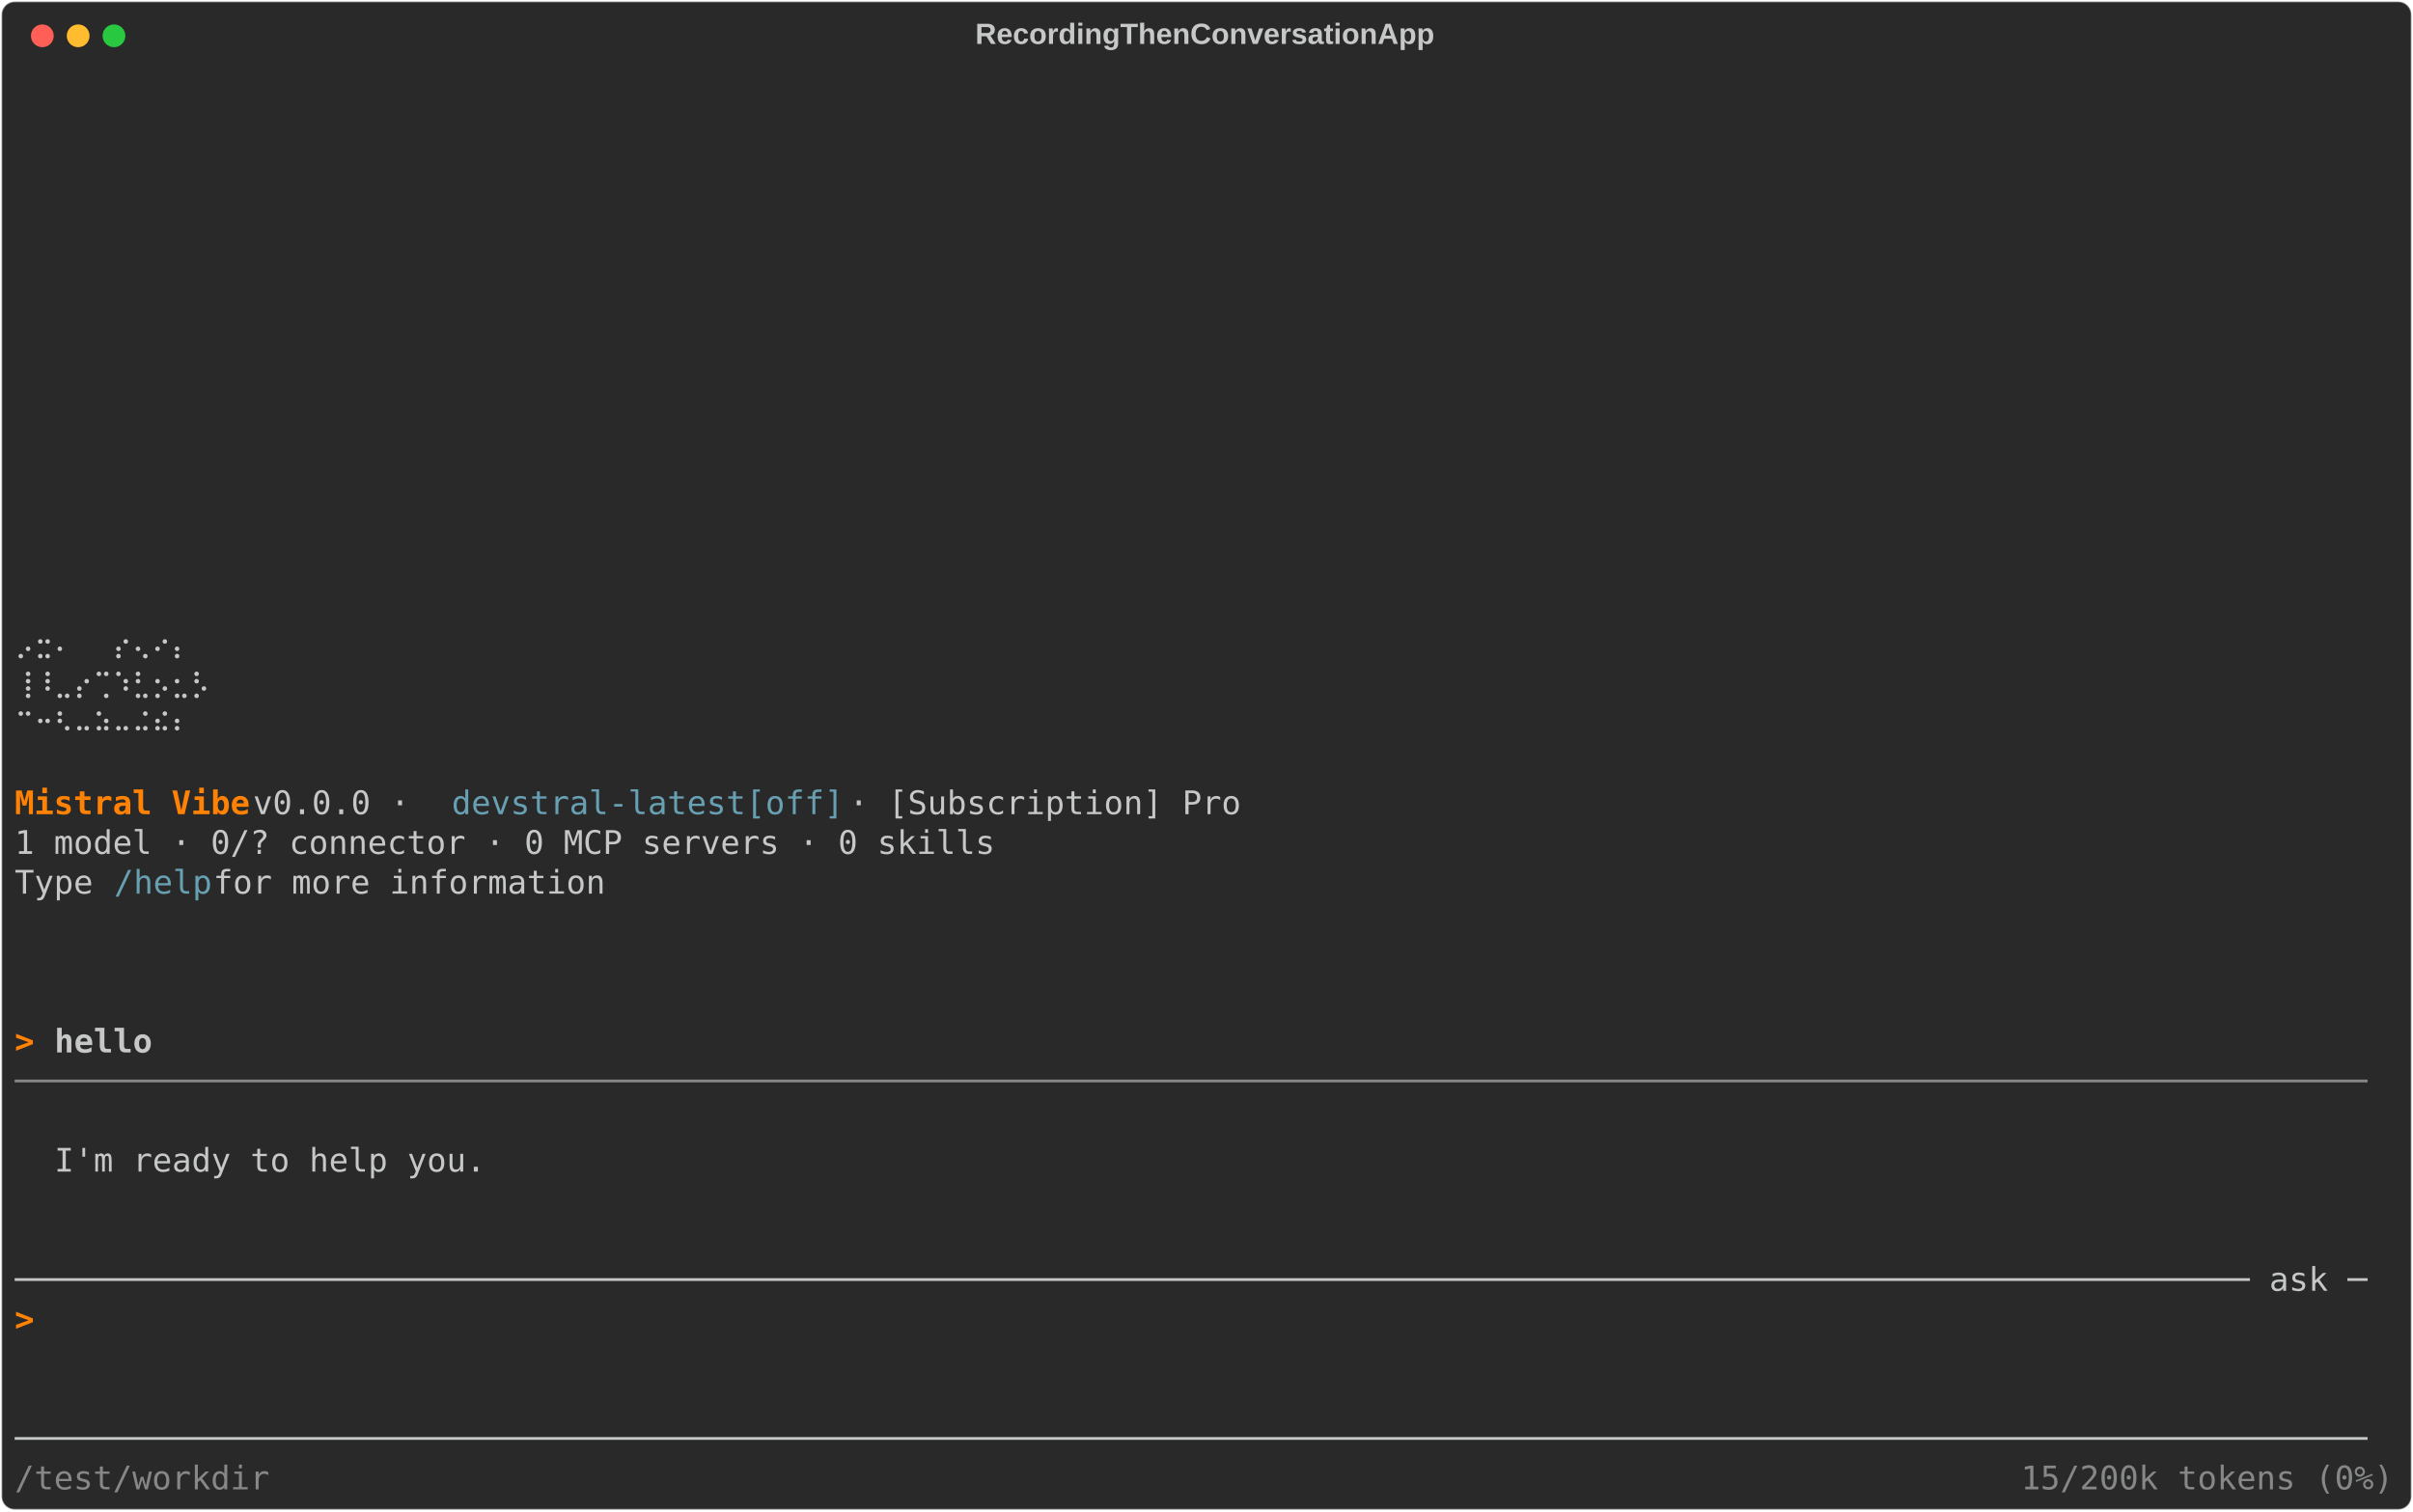
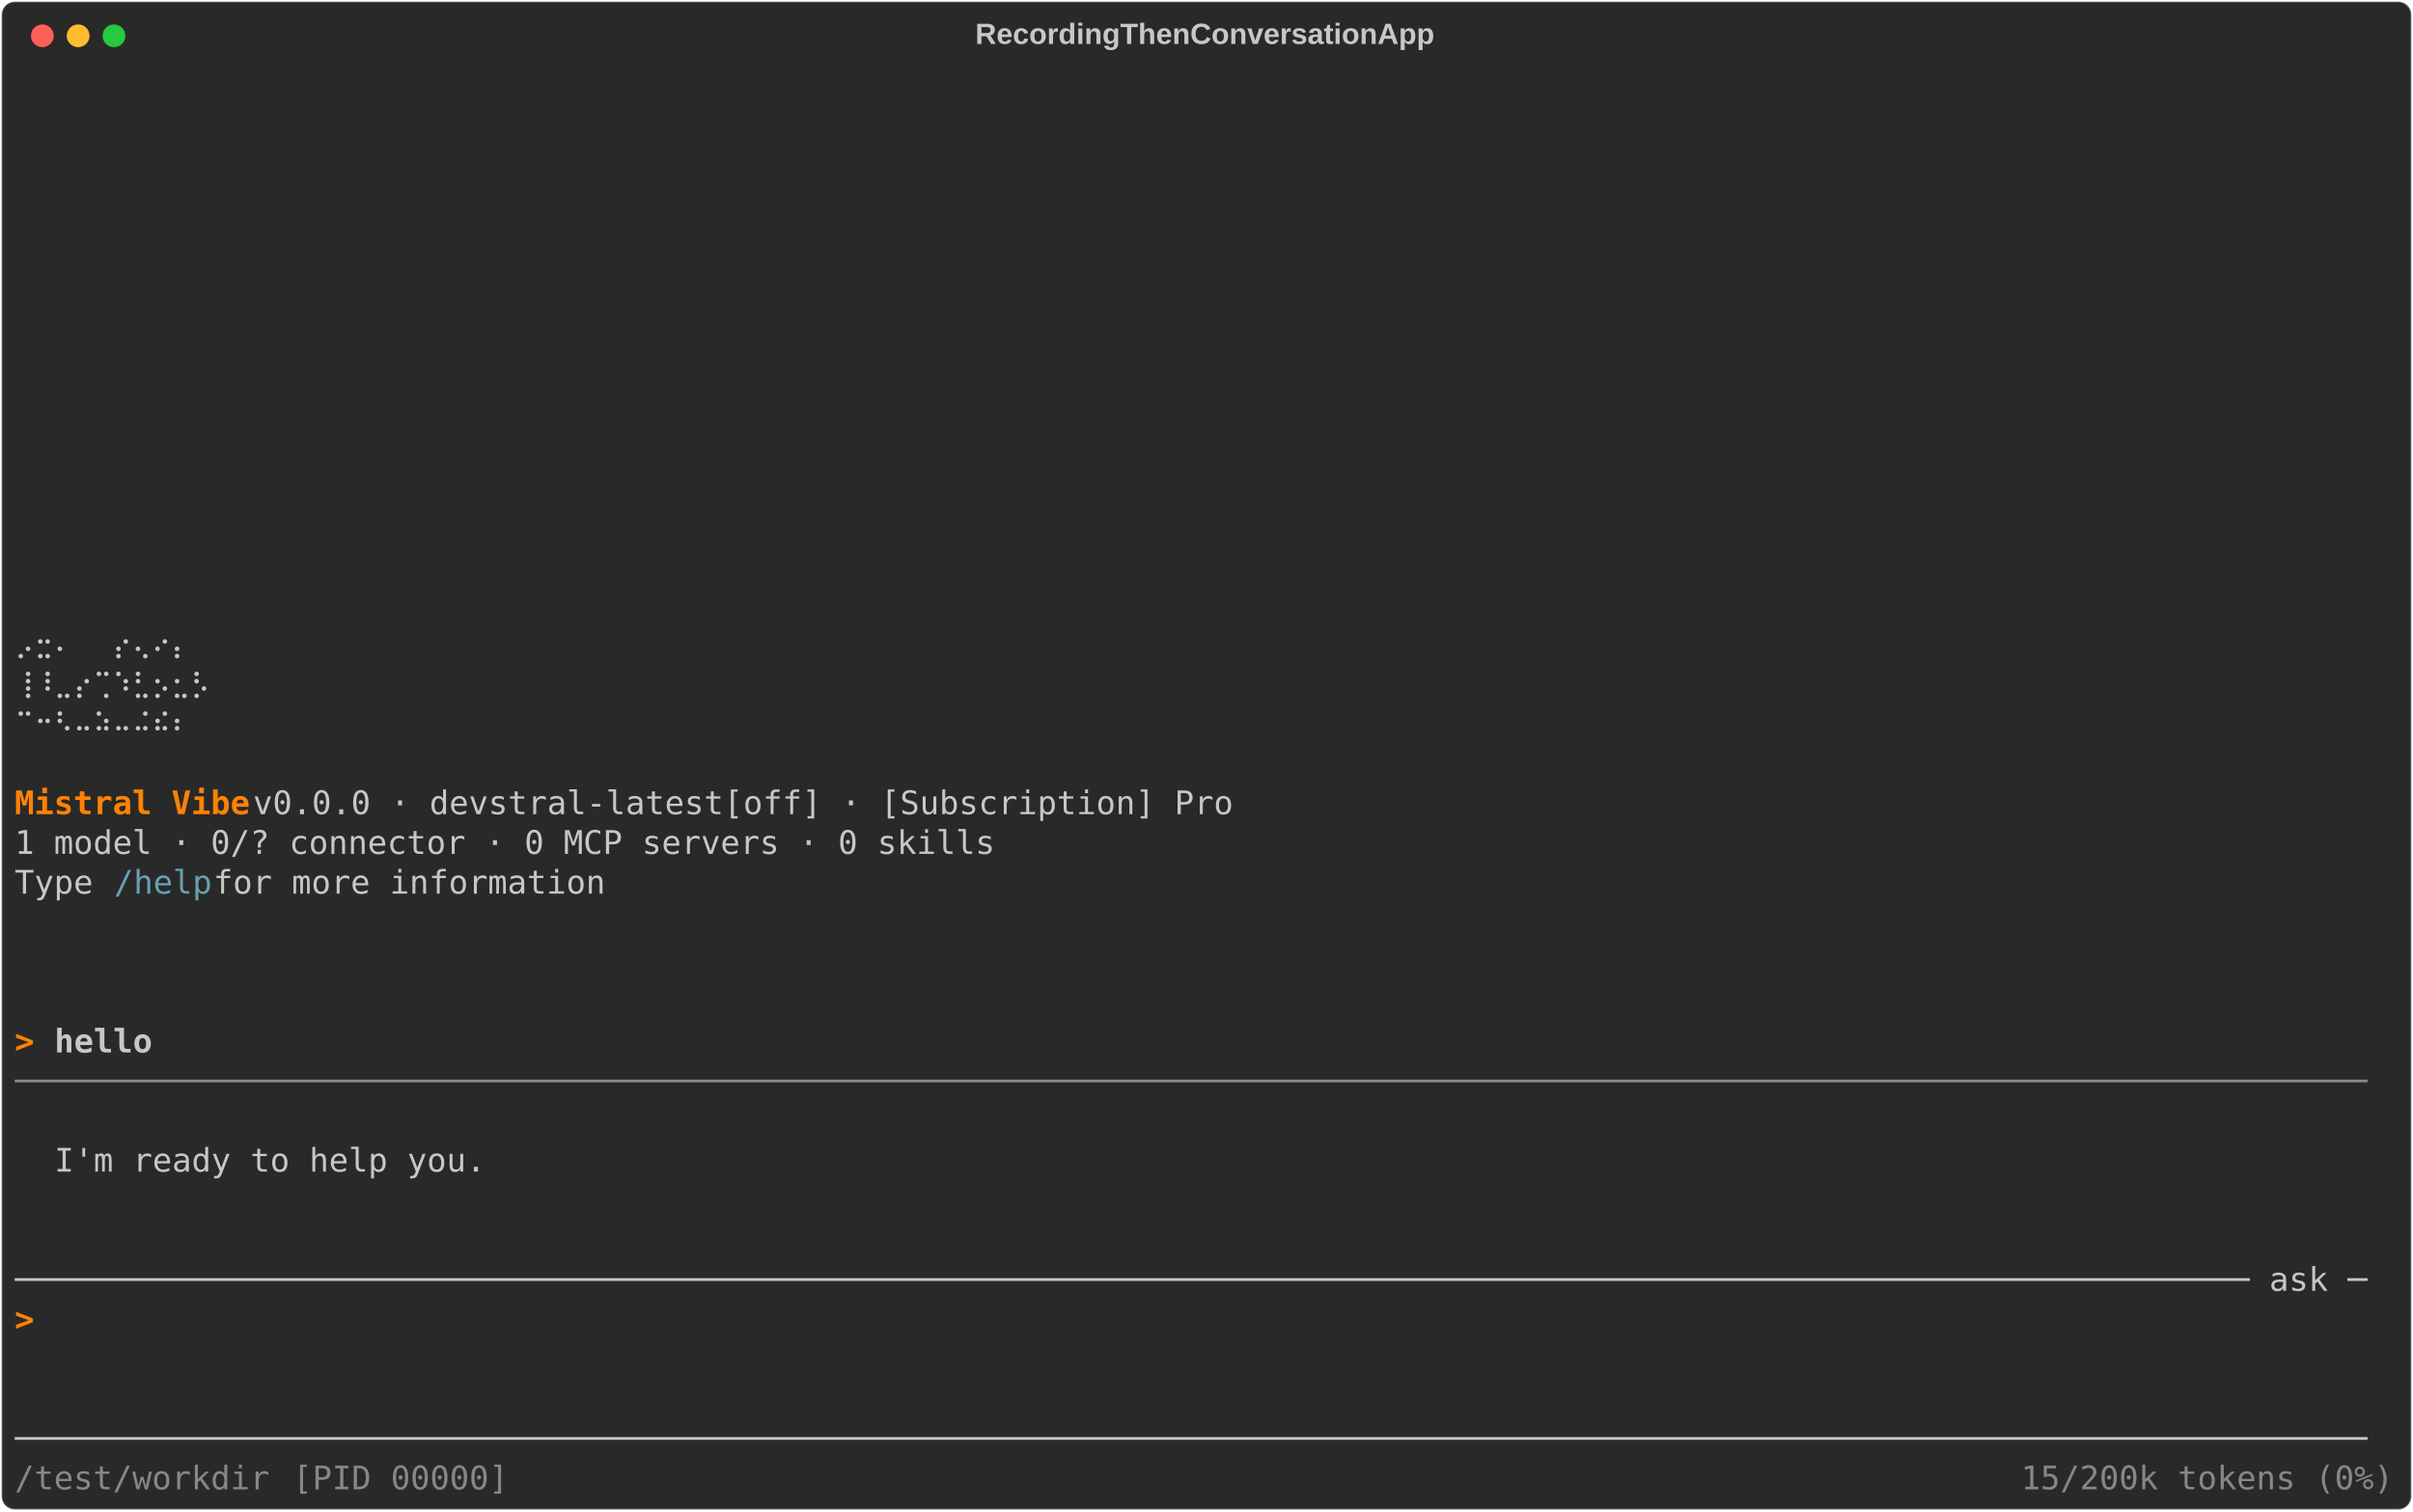
<svg xmlns="http://www.w3.org/2000/svg" class="rich-terminal" viewBox="0 0 1482 928.4">
  <style>

    @font-face {
        font-family: "Fira Code";
        src: local("FiraCode-Regular"),
                url("https://cdnjs.cloudflare.com/ajax/libs/firacode/6.2.0/woff2/FiraCode-Regular.woff2") format("woff2"),
                url("https://cdnjs.cloudflare.com/ajax/libs/firacode/6.2.0/woff/FiraCode-Regular.woff") format("woff");
        font-style: normal;
        font-weight: 400;
    }
    @font-face {
        font-family: "Fira Code";
        src: local("FiraCode-Bold"),
                url("https://cdnjs.cloudflare.com/ajax/libs/firacode/6.2.0/woff2/FiraCode-Bold.woff2") format("woff2"),
                url("https://cdnjs.cloudflare.com/ajax/libs/firacode/6.2.0/woff/FiraCode-Bold.woff") format("woff");
        font-style: bold;
        font-weight: 700;
    }

    .terminal-matrix {
        font-family: Fira Code, monospace;
        font-size: 20px;
        line-height: 24.4px;
        font-variant-east-asian: full-width;
    }

    .terminal-title {
        font-size: 18px;
        font-weight: bold;
        font-family: arial;
    }

    .terminal-r1 { fill: #c5c8c6 }
.terminal-r2 { fill: #ff8205;font-weight: bold }
.terminal-r3 { fill: #68a0b3 }
.terminal-r4 { fill: #c5c8c6;font-weight: bold }
.terminal-r5 { fill: #868887 }
    </style>
  <defs>
    <clipPath id="terminal-clip-terminal">
      <rect x="0" y="0" width="1463.0" height="877.4" />
    </clipPath>
    <clipPath id="terminal-line-0">
      <rect x="0" y="1.5" width="1464" height="24.65" />
    </clipPath>
    <clipPath id="terminal-line-1">
      <rect x="0" y="25.9" width="1464" height="24.65" />
    </clipPath>
    <clipPath id="terminal-line-2">
      <rect x="0" y="50.3" width="1464" height="24.65" />
    </clipPath>
    <clipPath id="terminal-line-3">
      <rect x="0" y="74.7" width="1464" height="24.65" />
    </clipPath>
    <clipPath id="terminal-line-4">
      <rect x="0" y="99.1" width="1464" height="24.65" />
    </clipPath>
    <clipPath id="terminal-line-5">
      <rect x="0" y="123.5" width="1464" height="24.65" />
    </clipPath>
    <clipPath id="terminal-line-6">
      <rect x="0" y="147.9" width="1464" height="24.65" />
    </clipPath>
    <clipPath id="terminal-line-7">
      <rect x="0" y="172.3" width="1464" height="24.65" />
    </clipPath>
    <clipPath id="terminal-line-8">
      <rect x="0" y="196.7" width="1464" height="24.65" />
    </clipPath>
    <clipPath id="terminal-line-9">
      <rect x="0" y="221.1" width="1464" height="24.65" />
    </clipPath>
    <clipPath id="terminal-line-10">
      <rect x="0" y="245.5" width="1464" height="24.65" />
    </clipPath>
    <clipPath id="terminal-line-11">
      <rect x="0" y="269.9" width="1464" height="24.65" />
    </clipPath>
    <clipPath id="terminal-line-12">
      <rect x="0" y="294.3" width="1464" height="24.65" />
    </clipPath>
    <clipPath id="terminal-line-13">
      <rect x="0" y="318.7" width="1464" height="24.65" />
    </clipPath>
    <clipPath id="terminal-line-14">
      <rect x="0" y="343.1" width="1464" height="24.65" />
    </clipPath>
    <clipPath id="terminal-line-15">
      <rect x="0" y="367.5" width="1464" height="24.65" />
    </clipPath>
    <clipPath id="terminal-line-16">
      <rect x="0" y="391.9" width="1464" height="24.65" />
    </clipPath>
    <clipPath id="terminal-line-17">
      <rect x="0" y="416.3" width="1464" height="24.65" />
    </clipPath>
    <clipPath id="terminal-line-18">
      <rect x="0" y="440.7" width="1464" height="24.65" />
    </clipPath>
    <clipPath id="terminal-line-19">
      <rect x="0" y="465.1" width="1464" height="24.65" />
    </clipPath>
    <clipPath id="terminal-line-20">
      <rect x="0" y="489.5" width="1464" height="24.65" />
    </clipPath>
    <clipPath id="terminal-line-21">
      <rect x="0" y="513.9" width="1464" height="24.65" />
    </clipPath>
    <clipPath id="terminal-line-22">
      <rect x="0" y="538.3" width="1464" height="24.65" />
    </clipPath>
    <clipPath id="terminal-line-23">
      <rect x="0" y="562.7" width="1464" height="24.65" />
    </clipPath>
    <clipPath id="terminal-line-24">
      <rect x="0" y="587.1" width="1464" height="24.65" />
    </clipPath>
    <clipPath id="terminal-line-25">
      <rect x="0" y="611.5" width="1464" height="24.65" />
    </clipPath>
    <clipPath id="terminal-line-26">
      <rect x="0" y="635.9" width="1464" height="24.65" />
    </clipPath>
    <clipPath id="terminal-line-27">
      <rect x="0" y="660.3" width="1464" height="24.65" />
    </clipPath>
    <clipPath id="terminal-line-28">
      <rect x="0" y="684.7" width="1464" height="24.65" />
    </clipPath>
    <clipPath id="terminal-line-29">
      <rect x="0" y="709.1" width="1464" height="24.65" />
    </clipPath>
    <clipPath id="terminal-line-30">
      <rect x="0" y="733.5" width="1464" height="24.65" />
    </clipPath>
    <clipPath id="terminal-line-31">
      <rect x="0" y="757.9" width="1464" height="24.65" />
    </clipPath>
    <clipPath id="terminal-line-32">
      <rect x="0" y="782.3" width="1464" height="24.65" />
    </clipPath>
    <clipPath id="terminal-line-33">
      <rect x="0" y="806.7" width="1464" height="24.65" />
    </clipPath>
    <clipPath id="terminal-line-34">
      <rect x="0" y="831.1" width="1464" height="24.65" />
    </clipPath>
  </defs>
  <rect fill="#292929" stroke="rgba(255,255,255,0.35)" stroke-width="1" x="1" y="1" width="1480" height="926.4" rx="8" />
  <text class="terminal-title" fill="#c5c8c6" text-anchor="middle" x="740" y="27">RecordingThenConversationApp</text>
  <g transform="translate(26,22)">
    <circle cx="0" cy="0" r="7" fill="#ff5f57" />
    <circle cx="22" cy="0" r="7" fill="#febc2e" />
    <circle cx="44" cy="0" r="7" fill="#28c840" />
  </g>
  <g transform="translate(9, 41)" clip-path="url(#terminal-clip-terminal)">
    <g class="terminal-matrix">
      <text class="terminal-r1" x="1464" y="20" textLength="12.2" clip-path="url(#terminal-line-0)">
</text>
      <text class="terminal-r1" x="1464" y="44.4" textLength="12.2" clip-path="url(#terminal-line-1)">
</text>
      <text class="terminal-r1" x="1464" y="68.8" textLength="12.2" clip-path="url(#terminal-line-2)">
</text>
      <text class="terminal-r1" x="1464" y="93.2" textLength="12.2" clip-path="url(#terminal-line-3)">
</text>
      <text class="terminal-r1" x="1464" y="117.6" textLength="12.2" clip-path="url(#terminal-line-4)">
</text>
      <text class="terminal-r1" x="1464" y="142" textLength="12.2" clip-path="url(#terminal-line-5)">
</text>
      <text class="terminal-r1" x="1464" y="166.4" textLength="12.2" clip-path="url(#terminal-line-6)">
</text>
      <text class="terminal-r1" x="1464" y="190.8" textLength="12.2" clip-path="url(#terminal-line-7)">
</text>
      <text class="terminal-r1" x="1464" y="215.2" textLength="12.2" clip-path="url(#terminal-line-8)">
</text>
      <text class="terminal-r1" x="1464" y="239.6" textLength="12.2" clip-path="url(#terminal-line-9)">
</text>
      <text class="terminal-r1" x="1464" y="264" textLength="12.2" clip-path="url(#terminal-line-10)">
</text>
      <text class="terminal-r1" x="1464" y="288.4" textLength="12.2" clip-path="url(#terminal-line-11)">
</text>
      <text class="terminal-r1" x="1464" y="312.8" textLength="12.2" clip-path="url(#terminal-line-12)">
</text>
      <text class="terminal-r1" x="1464" y="337.2" textLength="12.2" clip-path="url(#terminal-line-13)">
</text>
      <text class="terminal-r1" x="0" y="361.6" textLength="134.2" clip-path="url(#terminal-line-14)">  ⡠⣒⠄  ⡔⢄⠔⡄</text>
      <text class="terminal-r1" x="1464" y="361.6" textLength="12.2" clip-path="url(#terminal-line-14)">
</text>
      <text class="terminal-r1" x="0" y="386" textLength="134.2" clip-path="url(#terminal-line-15)"> ⢸⠸⣀⡔⢉⠱⣃⡢⣂⡣</text>
      <text class="terminal-r1" x="1464" y="386" textLength="12.2" clip-path="url(#terminal-line-15)">
</text>
      <text class="terminal-r1" x="0" y="410.4" textLength="134.2" clip-path="url(#terminal-line-16)">  ⠉⠒⠣⠤⠵⠤⠬⠮⠆</text>
      <text class="terminal-r1" x="1464" y="410.4" textLength="12.2" clip-path="url(#terminal-line-16)">
</text>
      <text class="terminal-r1" x="1464" y="434.8" textLength="12.2" clip-path="url(#terminal-line-17)">
</text>
      <text class="terminal-r2" x="0" y="459.2" textLength="146.4" clip-path="url(#terminal-line-18)">Mistral Vibe</text>
-       <text class="terminal-r1" x="146.4" y="459.2" textLength="122" clip-path="url(#terminal-line-18)"> v0.0.0 · </text>
-       <text class="terminal-r3" x="268.4" y="459.2" textLength="244" clip-path="url(#terminal-line-18)">devstral-latest[off]</text>
-       <text class="terminal-r1" x="512.4" y="459.2" textLength="256.2" clip-path="url(#terminal-line-18)"> · [Subscription] Pro</text>
+       <text class="terminal-r1" x="146.4" y="459.2" textLength="622.2" clip-path="url(#terminal-line-18)"> v0.0.0 · devstral-latest[off] · [Subscription] Pro</text>
      <text class="terminal-r1" x="1464" y="459.2" textLength="12.2" clip-path="url(#terminal-line-18)">
</text>
      <text class="terminal-r1" x="0" y="483.6" textLength="610" clip-path="url(#terminal-line-19)">1 model · 0/? connector · 0 MCP servers · 0 skills</text>
      <text class="terminal-r1" x="1464" y="483.6" textLength="12.2" clip-path="url(#terminal-line-19)">
</text>
      <text class="terminal-r1" x="0" y="508" textLength="61" clip-path="url(#terminal-line-20)">Type </text>
      <text class="terminal-r3" x="61" y="508" textLength="61" clip-path="url(#terminal-line-20)">/help</text>
      <text class="terminal-r1" x="122" y="508" textLength="256.2" clip-path="url(#terminal-line-20)"> for more information</text>
      <text class="terminal-r1" x="1464" y="508" textLength="12.2" clip-path="url(#terminal-line-20)">
</text>
      <text class="terminal-r1" x="1464" y="532.4" textLength="12.2" clip-path="url(#terminal-line-21)">
</text>
      <text class="terminal-r1" x="1464" y="556.8" textLength="12.2" clip-path="url(#terminal-line-22)">
</text>
      <text class="terminal-r1" x="1464" y="581.2" textLength="12.2" clip-path="url(#terminal-line-23)">
</text>
      <text class="terminal-r2" x="0" y="605.6" textLength="24.4" clip-path="url(#terminal-line-24)">&gt; </text>
      <text class="terminal-r4" x="24.4" y="605.6" textLength="61" clip-path="url(#terminal-line-24)">hello</text>
      <text class="terminal-r1" x="1464" y="605.6" textLength="12.2" clip-path="url(#terminal-line-24)">
</text>
      <text class="terminal-r5" x="0" y="630" textLength="1464" clip-path="url(#terminal-line-25)">────────────────────────────────────────────────────────────────────────────────────────────────────────────────────────</text>
      <text class="terminal-r1" x="1464" y="630" textLength="12.2" clip-path="url(#terminal-line-25)">
</text>
      <text class="terminal-r1" x="1464" y="654.4" textLength="12.2" clip-path="url(#terminal-line-26)">
</text>
      <text class="terminal-r1" x="24.4" y="678.8" textLength="268.4" clip-path="url(#terminal-line-27)">I'm ready to help you.</text>
      <text class="terminal-r1" x="1464" y="678.8" textLength="12.2" clip-path="url(#terminal-line-27)">
</text>
      <text class="terminal-r1" x="1464" y="703.2" textLength="12.2" clip-path="url(#terminal-line-28)">
</text>
      <text class="terminal-r1" x="1464" y="727.6" textLength="12.2" clip-path="url(#terminal-line-29)">
</text>
      <text class="terminal-r1" x="0" y="752" textLength="1464" clip-path="url(#terminal-line-30)">────────────────────────────────────────────────────────────────────────────────────────────────────────────────── ask ─</text>
      <text class="terminal-r1" x="1464" y="752" textLength="12.2" clip-path="url(#terminal-line-30)">
</text>
      <text class="terminal-r2" x="0" y="776.4" textLength="12.2" clip-path="url(#terminal-line-31)">&gt;</text>
      <text class="terminal-r1" x="1464" y="776.4" textLength="12.2" clip-path="url(#terminal-line-31)">
</text>
      <text class="terminal-r1" x="1464" y="800.8" textLength="12.2" clip-path="url(#terminal-line-32)">
</text>
      <text class="terminal-r1" x="1464" y="825.2" textLength="12.2" clip-path="url(#terminal-line-33)">
</text>
      <text class="terminal-r1" x="0" y="849.6" textLength="1464" clip-path="url(#terminal-line-34)">────────────────────────────────────────────────────────────────────────────────────────────────────────────────────────</text>
      <text class="terminal-r1" x="1464" y="849.6" textLength="12.2" clip-path="url(#terminal-line-34)">
</text>
      <text class="terminal-r5" x="0" y="874" textLength="158.6" clip-path="url(#terminal-line-35)">/test/workdir</text>
+       <text class="terminal-r5" x="170.8" y="874" textLength="134.2" clip-path="url(#terminal-line-35)">[PID 00000]</text>
      <text class="terminal-r5" x="1232.2" y="874" textLength="231.8" clip-path="url(#terminal-line-35)">15/200k tokens (0%)</text>
    </g>
  </g>
</svg>
